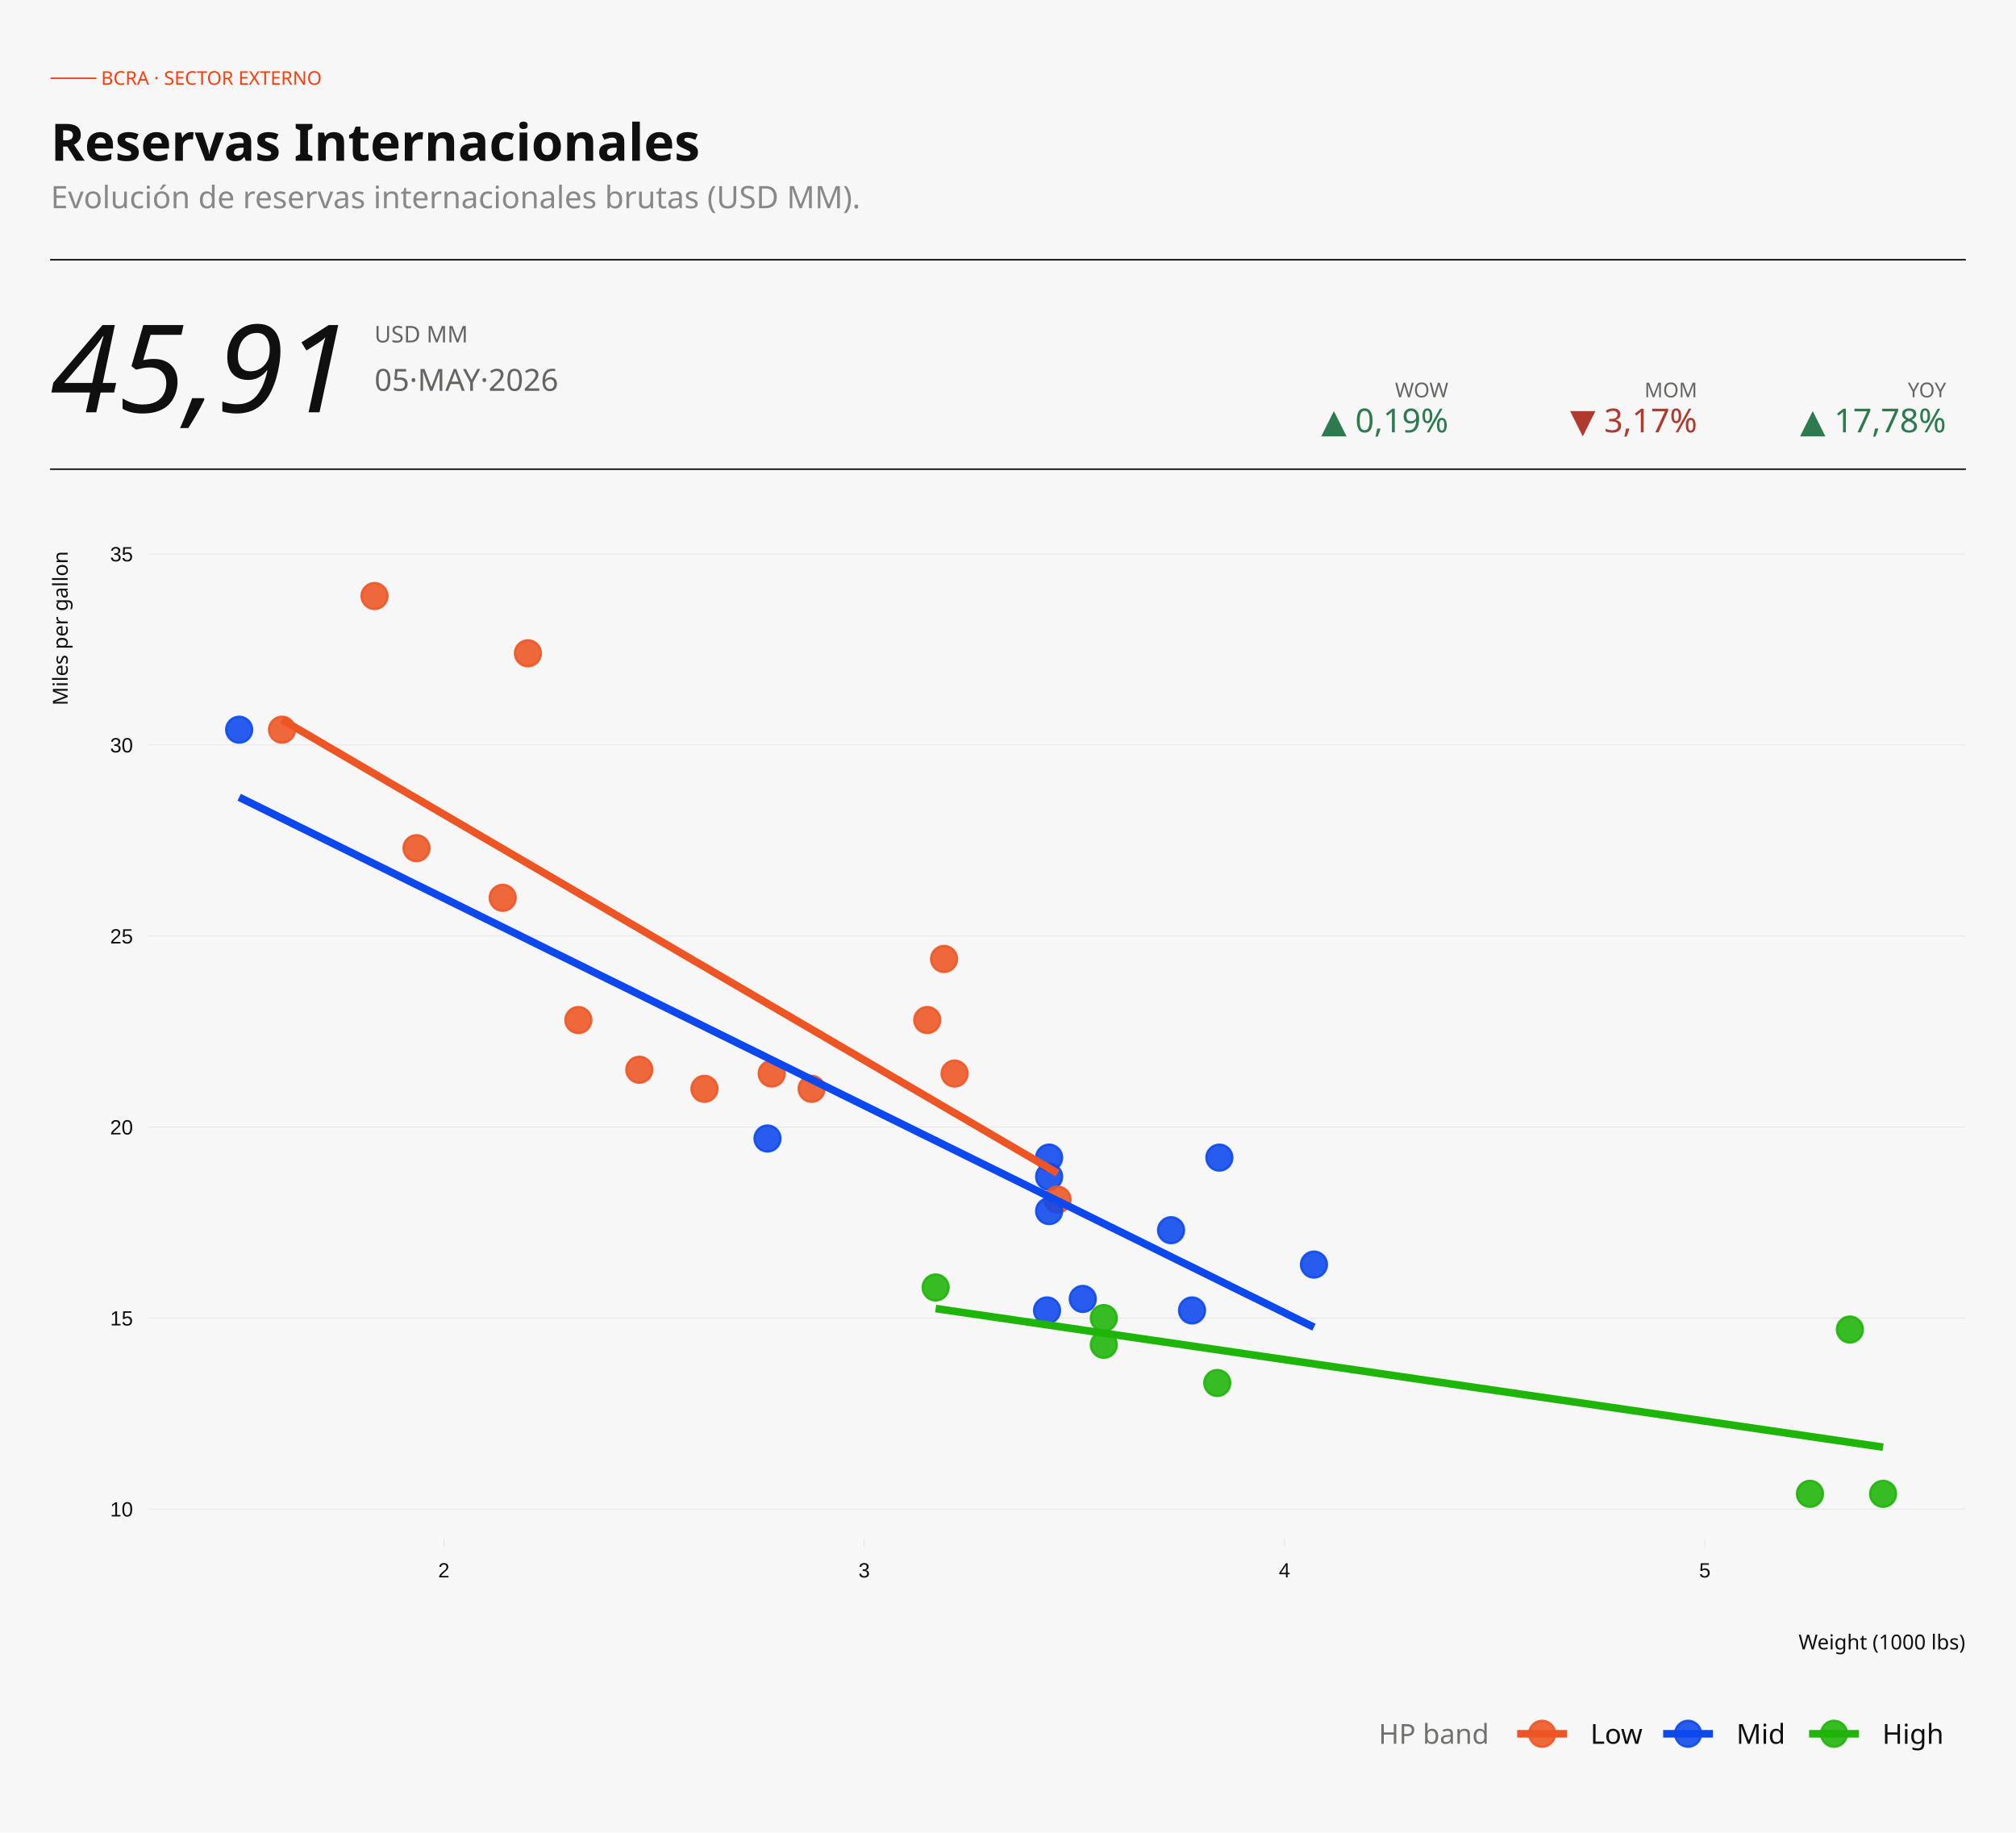
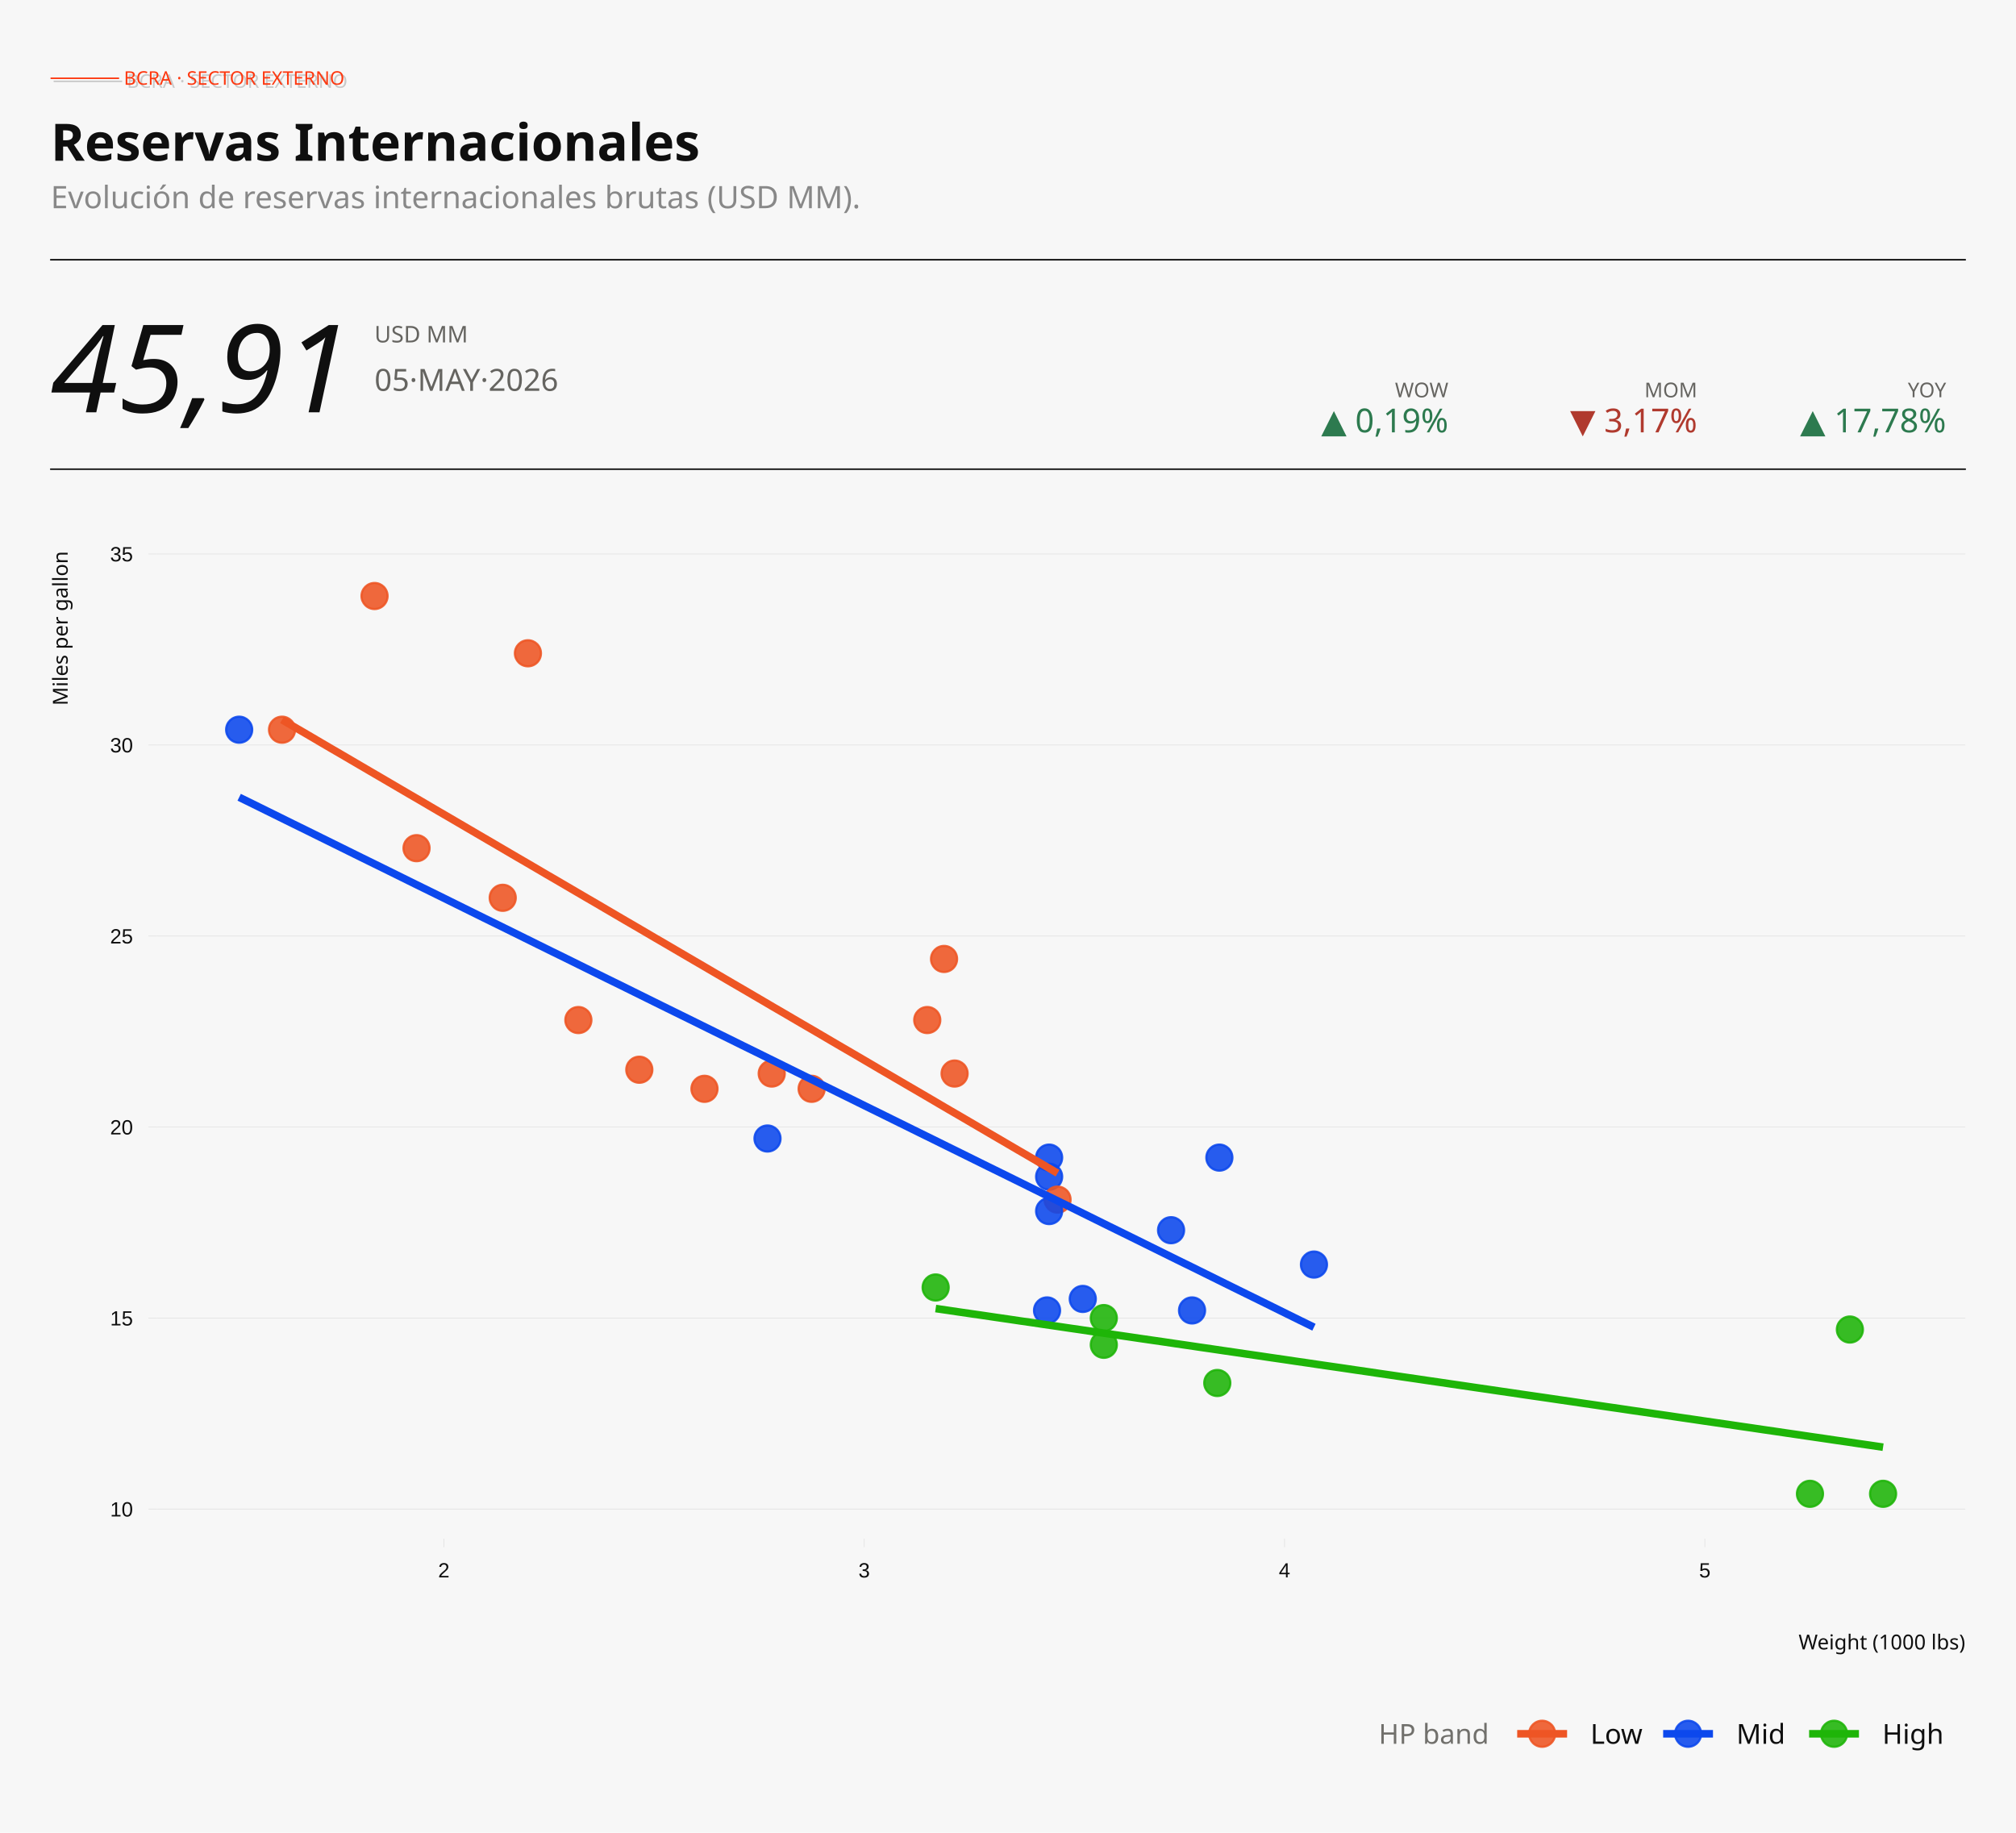
<svg xmlns="http://www.w3.org/2000/svg" width="396.00pt" height="360.00pt" viewBox="0 0 396.00 360.00">
  <g class="svglite">
    <defs>
      <style type="text/css">
    .svglite line, .svglite polyline, .svglite polygon, .svglite path, .svglite rect, .svglite circle {
      fill: none;
      stroke: #000000;
      stroke-linecap: round;
      stroke-linejoin: round;
      stroke-miterlimit: 10.00;
    }
    .svglite text {
      white-space: pre;
    }
    .svglite g.glyphgroup path {
      fill: inherit;
      stroke: none;
    }
  </style>
    </defs>
    <rect width="100%" height="100%" style="stroke: none; fill: none;" />
    <defs>
      <clipPath id="cpMC4wMHwzOTYuMDB8MC4wMHwzNjAuMDA=">
        <rect x="0.00" y="0.00" width="396.00" height="360.00" />
      </clipPath>
    </defs>
    <g clip-path="url(#cpMC4wMHwzOTYuMDB8MC4wMHwzNjAuMDA=)">
      <rect x="-0" y="0.00" width="396.00" height="360.00" style="stroke-width: 0.65; stroke: none; fill: #F7F7F7;" />
    </g>
    <defs>
      <clipPath id="cpMzAuODN8Mzg2LjA0fDEwOC4yNXwzMDIuMjM=">
        <rect x="30.83" y="108.25" width="355.20" height="193.98" />
      </clipPath>
    </defs>
    <g clip-path="url(#cpMzAuODN8Mzg2LjA0fDEwOC4yNXwzMDIuMjM=)">
      <rect x="30.83" y="108.25" width="355.20" height="193.98" style="stroke-width: 0.65; stroke: none; fill: #F7F7F7;" />
      <polyline points="30.83,296.42 386.04,296.42 " style="stroke-width: 0.15; stroke: #E4E4E4; stroke-linecap: butt;" />
      <polyline points="30.83,258.90 386.04,258.90 " style="stroke-width: 0.15; stroke: #E4E4E4; stroke-linecap: butt;" />
      <polyline points="30.83,221.38 386.04,221.38 " style="stroke-width: 0.15; stroke: #E4E4E4; stroke-linecap: butt;" />
      <polyline points="30.83,183.85 386.04,183.85 " style="stroke-width: 0.15; stroke: #E4E4E4; stroke-linecap: butt;" />
      <polyline points="30.83,146.33 386.04,146.33 " style="stroke-width: 0.15; stroke: #E4E4E4; stroke-linecap: butt;" />
      <polyline points="30.83,108.81 386.04,108.81 " style="stroke-width: 0.15; stroke: #E4E4E4; stroke-linecap: butt;" />
      <circle cx="138.38" cy="213.87" r="2.56" style="stroke-width: 0.43; stroke: #EE5524; stroke-opacity: 0.88; fill: #EE5524; fill-opacity: 0.88;" />
      <circle cx="159.43" cy="213.87" r="2.56" style="stroke-width: 0.43; stroke: #EE5524; stroke-opacity: 0.88; fill: #EE5524; fill-opacity: 0.88;" />
      <circle cx="113.61" cy="200.36" r="2.56" style="stroke-width: 0.43; stroke: #EE5524; stroke-opacity: 0.88; fill: #EE5524; fill-opacity: 0.88;" />
      <circle cx="187.51" cy="210.87" r="2.56" style="stroke-width: 0.43; stroke: #EE5524; stroke-opacity: 0.88; fill: #EE5524; fill-opacity: 0.88;" />
      <circle cx="206.08" cy="231.13" r="2.56" style="stroke-width: 0.43; stroke: #0C48ED; stroke-opacity: 0.88; fill: #0C48ED; fill-opacity: 0.88;" />
      <circle cx="207.73" cy="235.63" r="2.56" style="stroke-width: 0.43; stroke: #EE5524; stroke-opacity: 0.88; fill: #EE5524; fill-opacity: 0.88;" />
      <circle cx="216.82" cy="264.15" r="2.56" style="stroke-width: 0.43; stroke: #1EB508; stroke-opacity: 0.88; fill: #1EB508; fill-opacity: 0.88;" />
      <circle cx="185.44" cy="188.36" r="2.56" style="stroke-width: 0.43; stroke: #EE5524; stroke-opacity: 0.88; fill: #EE5524; fill-opacity: 0.88;" />
      <circle cx="182.14" cy="200.36" r="2.56" style="stroke-width: 0.43; stroke: #EE5524; stroke-opacity: 0.88; fill: #EE5524; fill-opacity: 0.88;" />
      <circle cx="206.08" cy="227.38" r="2.56" style="stroke-width: 0.43; stroke: #0C48ED; stroke-opacity: 0.88; fill: #0C48ED; fill-opacity: 0.88;" />
      <circle cx="206.08" cy="237.88" r="2.56" style="stroke-width: 0.43; stroke: #0C48ED; stroke-opacity: 0.88; fill: #0C48ED; fill-opacity: 0.88;" />
      <circle cx="258.10" cy="248.39" r="2.56" style="stroke-width: 0.43; stroke: #0C48ED; stroke-opacity: 0.88; fill: #0C48ED; fill-opacity: 0.88;" />
      <circle cx="230.03" cy="241.64" r="2.56" style="stroke-width: 0.43; stroke: #0C48ED; stroke-opacity: 0.88; fill: #0C48ED; fill-opacity: 0.88;" />
      <circle cx="234.15" cy="257.40" r="2.56" style="stroke-width: 0.43; stroke: #0C48ED; stroke-opacity: 0.88; fill: #0C48ED; fill-opacity: 0.88;" />
      <circle cx="355.53" cy="293.42" r="2.56" style="stroke-width: 0.43; stroke: #1EB508; stroke-opacity: 0.88; fill: #1EB508; fill-opacity: 0.88;" />
      <circle cx="369.89" cy="293.42" r="2.56" style="stroke-width: 0.43; stroke: #1EB508; stroke-opacity: 0.88; fill: #1EB508; fill-opacity: 0.88;" />
      <circle cx="363.37" cy="261.15" r="2.56" style="stroke-width: 0.43; stroke: #1EB508; stroke-opacity: 0.88; fill: #1EB508; fill-opacity: 0.88;" />
      <circle cx="103.70" cy="128.32" r="2.56" style="stroke-width: 0.43; stroke: #EE5524; stroke-opacity: 0.88; fill: #EE5524; fill-opacity: 0.88;" />
      <circle cx="55.40" cy="143.33" r="2.56" style="stroke-width: 0.43; stroke: #EE5524; stroke-opacity: 0.88; fill: #EE5524; fill-opacity: 0.88;" />
      <circle cx="73.57" cy="117.07" r="2.56" style="stroke-width: 0.43; stroke: #EE5524; stroke-opacity: 0.88; fill: #EE5524; fill-opacity: 0.88;" />
      <circle cx="125.58" cy="210.12" r="2.56" style="stroke-width: 0.43; stroke: #EE5524; stroke-opacity: 0.88; fill: #EE5524; fill-opacity: 0.88;" />
      <circle cx="212.69" cy="255.14" r="2.56" style="stroke-width: 0.43; stroke: #0C48ED; stroke-opacity: 0.88; fill: #0C48ED; fill-opacity: 0.88;" />
      <circle cx="205.67" cy="257.40" r="2.56" style="stroke-width: 0.43; stroke: #0C48ED; stroke-opacity: 0.88; fill: #0C48ED; fill-opacity: 0.88;" />
      <circle cx="239.11" cy="271.65" r="2.56" style="stroke-width: 0.43; stroke: #1EB508; stroke-opacity: 0.88; fill: #1EB508; fill-opacity: 0.88;" />
      <circle cx="239.52" cy="227.38" r="2.56" style="stroke-width: 0.43; stroke: #0C48ED; stroke-opacity: 0.88; fill: #0C48ED; fill-opacity: 0.88;" />
      <circle cx="81.82" cy="166.60" r="2.56" style="stroke-width: 0.43; stroke: #EE5524; stroke-opacity: 0.88; fill: #EE5524; fill-opacity: 0.88;" />
      <circle cx="98.75" cy="176.35" r="2.56" style="stroke-width: 0.43; stroke: #EE5524; stroke-opacity: 0.88; fill: #EE5524; fill-opacity: 0.88;" />
      <circle cx="46.98" cy="143.33" r="2.56" style="stroke-width: 0.43; stroke: #0C48ED; stroke-opacity: 0.88; fill: #0C48ED; fill-opacity: 0.88;" />
      <circle cx="183.79" cy="252.89" r="2.56" style="stroke-width: 0.43; stroke: #1EB508; stroke-opacity: 0.88; fill: #1EB508; fill-opacity: 0.88;" />
      <circle cx="150.76" cy="223.63" r="2.56" style="stroke-width: 0.43; stroke: #0C48ED; stroke-opacity: 0.88; fill: #0C48ED; fill-opacity: 0.88;" />
      <circle cx="216.82" cy="258.90" r="2.56" style="stroke-width: 0.43; stroke: #1EB508; stroke-opacity: 0.88; fill: #1EB508; fill-opacity: 0.88;" />
      <circle cx="151.59" cy="210.87" r="2.56" style="stroke-width: 0.43; stroke: #EE5524; stroke-opacity: 0.88; fill: #EE5524; fill-opacity: 0.88;" />
      <polyline points="55.40,141.38 57.33,142.51 59.26,143.63 61.19,144.76 63.11,145.89 65.04,147.02 66.97,148.14 68.90,149.27 70.83,150.40 72.76,151.53 74.68,152.65 76.61,153.78 78.54,154.91 80.47,156.04 82.40,157.16 84.32,158.29 86.25,159.42 88.18,160.54 90.11,161.67 92.04,162.80 93.97,163.93 95.89,165.05 97.82,166.18 99.75,167.31 101.68,168.44 103.61,169.56 105.54,170.69 107.46,171.82 109.39,172.94 111.32,174.07 113.25,175.20 115.18,176.33 117.11,177.45 119.03,178.58 120.96,179.71 122.89,180.84 124.82,181.96 126.75,183.09 128.67,184.22 130.60,185.34 132.53,186.47 134.46,187.60 136.39,188.73 138.32,189.85 140.24,190.98 142.17,192.11 144.10,193.24 146.03,194.36 147.96,195.49 149.89,196.62 151.81,197.75 153.74,198.87 155.67,200.00 157.60,201.13 159.53,202.25 161.46,203.38 163.38,204.51 165.31,205.64 167.24,206.76 169.17,207.89 171.10,209.02 173.02,210.15 174.95,211.27 176.88,212.40 178.81,213.53 180.74,214.65 182.67,215.78 184.59,216.91 186.52,218.04 188.45,219.16 190.38,220.29 192.31,221.42 194.24,222.55 196.16,223.67 198.09,224.80 200.02,225.93 201.95,227.05 203.88,228.18 205.81,229.31 207.73,230.44 " style="stroke-width: 1.49; stroke: #EE5524; stroke-linecap: butt;" />
      <polyline points="46.98,156.60 49.65,157.91 52.32,159.23 55.00,160.55 57.67,161.87 60.34,163.18 63.01,164.50 65.69,165.82 68.36,167.14 71.03,168.46 73.70,169.77 76.38,171.09 79.05,172.41 81.72,173.73 84.39,175.04 87.07,176.36 89.74,177.68 92.41,179.00 95.08,180.32 97.75,181.63 100.43,182.95 103.10,184.27 105.77,185.59 108.44,186.91 111.12,188.22 113.79,189.54 116.46,190.86 119.13,192.18 121.81,193.49 124.48,194.81 127.15,196.13 129.82,197.45 132.50,198.77 135.17,200.08 137.84,201.40 140.51,202.72 143.19,204.04 145.86,205.36 148.53,206.67 151.20,207.99 153.88,209.31 156.55,210.63 159.22,211.94 161.89,213.26 164.56,214.58 167.24,215.90 169.91,217.22 172.58,218.53 175.25,219.85 177.93,221.17 180.60,222.49 183.27,223.80 185.94,225.12 188.62,226.44 191.29,227.76 193.96,229.08 196.63,230.39 199.31,231.71 201.98,233.03 204.65,234.35 207.32,235.67 210.00,236.98 212.67,238.30 215.34,239.62 218.01,240.94 220.68,242.25 223.36,243.57 226.03,244.89 228.70,246.21 231.37,247.53 234.05,248.84 236.72,250.16 239.39,251.48 242.06,252.80 244.74,254.12 247.41,255.43 250.08,256.75 252.75,258.07 255.43,259.39 258.10,260.70 " style="stroke-width: 1.49; stroke: #0C48ED; stroke-linecap: butt;" />
      <polyline points="183.79,257.03 186.15,257.37 188.50,257.72 190.86,258.06 193.21,258.40 195.57,258.75 197.92,259.09 200.28,259.44 202.64,259.78 204.99,260.13 207.35,260.47 209.70,260.82 212.06,261.16 214.41,261.51 216.77,261.85 219.13,262.20 221.48,262.54 223.84,262.89 226.19,263.23 228.55,263.57 230.90,263.92 233.26,264.26 235.62,264.61 237.97,264.95 240.33,265.30 242.68,265.64 245.04,265.99 247.39,266.33 249.75,266.68 252.11,267.02 254.46,267.37 256.82,267.71 259.17,268.06 261.53,268.40 263.88,268.74 266.24,269.09 268.60,269.43 270.95,269.78 273.31,270.12 275.66,270.47 278.02,270.81 280.37,271.16 282.73,271.50 285.09,271.85 287.44,272.19 289.80,272.54 292.15,272.88 294.51,273.23 296.86,273.57 299.22,273.92 301.58,274.26 303.93,274.60 306.29,274.95 308.64,275.29 311.00,275.64 313.35,275.98 315.71,276.33 318.07,276.67 320.42,277.02 322.78,277.36 325.13,277.71 327.49,278.05 329.84,278.40 332.20,278.74 334.56,279.09 336.91,279.43 339.27,279.77 341.62,280.12 343.98,280.46 346.33,280.81 348.69,281.15 351.05,281.50 353.40,281.84 355.76,282.19 358.11,282.53 360.47,282.88 362.82,283.22 365.18,283.57 367.54,283.91 369.89,284.26 " style="stroke-width: 1.49; stroke: #1EB508; stroke-linecap: butt;" />
    </g>
    <g clip-path="url(#cpMC4wMHwzOTYuMDB8MC4wMHwzNjAuMDA=)">
      <text x="26.13" y="297.87" text-anchor="end" style="font-size: 4.05px;fill: #0F0F0F; font-family: &quot;Arial&quot;;" textLength="4.50px" lengthAdjust="spacingAndGlyphs">10</text>
      <text x="26.13" y="260.35" text-anchor="end" style="font-size: 4.05px;fill: #0F0F0F; font-family: &quot;Arial&quot;;" textLength="4.50px" lengthAdjust="spacingAndGlyphs">15</text>
      <text x="26.13" y="222.83" text-anchor="end" style="font-size: 4.05px;fill: #0F0F0F; font-family: &quot;Arial&quot;;" textLength="4.50px" lengthAdjust="spacingAndGlyphs">20</text>
      <text x="26.13" y="185.31" text-anchor="end" style="font-size: 4.05px;fill: #0F0F0F; font-family: &quot;Arial&quot;;" textLength="4.50px" lengthAdjust="spacingAndGlyphs">25</text>
      <text x="26.13" y="147.78" text-anchor="end" style="font-size: 4.05px;fill: #0F0F0F; font-family: &quot;Arial&quot;;" textLength="4.50px" lengthAdjust="spacingAndGlyphs">30</text>
      <text x="26.13" y="110.26" text-anchor="end" style="font-size: 4.05px;fill: #0F0F0F; font-family: &quot;Arial&quot;;" textLength="4.50px" lengthAdjust="spacingAndGlyphs">35</text>
      <polyline points="29.15,296.42 30.83,296.42 " style="stroke-width: 0.15; stroke: #E4E4E4; stroke-linecap: butt;" />
      <polyline points="29.15,258.90 30.83,258.90 " style="stroke-width: 0.15; stroke: #E4E4E4; stroke-linecap: butt;" />
      <polyline points="29.15,221.38 30.83,221.38 " style="stroke-width: 0.15; stroke: #E4E4E4; stroke-linecap: butt;" />
      <polyline points="29.15,183.85 30.83,183.85 " style="stroke-width: 0.15; stroke: #E4E4E4; stroke-linecap: butt;" />
      <polyline points="29.15,146.33 30.83,146.33 " style="stroke-width: 0.15; stroke: #E4E4E4; stroke-linecap: butt;" />
      <polyline points="29.15,108.81 30.83,108.81 " style="stroke-width: 0.15; stroke: #E4E4E4; stroke-linecap: butt;" />
      <polyline points="87.19,303.91 87.19,302.23 " style="stroke-width: 0.15; stroke: #E4E4E4; stroke-linecap: butt;" />
      <polyline points="169.75,303.91 169.75,302.23 " style="stroke-width: 0.15; stroke: #E4E4E4; stroke-linecap: butt;" />
      <polyline points="252.32,303.91 252.32,302.23 " style="stroke-width: 0.15; stroke: #E4E4E4; stroke-linecap: butt;" />
      <polyline points="334.88,303.91 334.88,302.23 " style="stroke-width: 0.15; stroke: #E4E4E4; stroke-linecap: butt;" />
      <text x="87.19" y="309.84" text-anchor="middle" style="font-size: 4.05px;fill: #0F0F0F; font-family: &quot;Arial&quot;;" textLength="2.25px" lengthAdjust="spacingAndGlyphs">2</text>
      <text x="169.75" y="309.84" text-anchor="middle" style="font-size: 4.05px;fill: #0F0F0F; font-family: &quot;Arial&quot;;" textLength="2.25px" lengthAdjust="spacingAndGlyphs">3</text>
      <text x="252.32" y="309.84" text-anchor="middle" style="font-size: 4.05px;fill: #0F0F0F; font-family: &quot;Arial&quot;;" textLength="2.25px" lengthAdjust="spacingAndGlyphs">4</text>
      <text x="334.88" y="309.84" text-anchor="middle" style="font-size: 4.05px;fill: #0F0F0F; font-family: &quot;Arial&quot;;" textLength="2.25px" lengthAdjust="spacingAndGlyphs">5</text>
      <text x="386.04" y="323.98" text-anchor="end" style="font-size: 4.05px; font-weight: 100;fill: #0F0F0F; font-family: &quot;JetBrains Mono&quot;;" textLength="41.17px" lengthAdjust="spacingAndGlyphs">Weight (1000 lbs)</text>
      <text transform="translate(13.29,108.25) rotate(-90)" text-anchor="end" style="font-size: 4.05px; font-weight: 100;fill: #0F0F0F; font-family: &quot;JetBrains Mono&quot;;" textLength="38.75px" lengthAdjust="spacingAndGlyphs">Miles per gallon</text>
      <rect x="267.43" y="331.07" width="118.60" height="18.96" style="stroke-width: 0.75; stroke: none;" />
      <rect x="267.43" y="331.07" width="118.60" height="18.96" style="stroke-width: 0.65; stroke: none; fill: #F7F7F7;" />
      <text x="270.80" y="342.52" style="font-size: 5.40px;fill: #71706C; font-family: &quot;JetBrains Mono&quot;;" textLength="22.64px" lengthAdjust="spacingAndGlyphs">HP band</text>
      <rect x="296.80" y="334.43" width="12.24" height="12.24" style="stroke-width: 0.65; stroke: none; fill: #F7F7F7;" />
      <circle cx="302.92" cy="340.55" r="2.56" style="stroke-width: 0.43; stroke: #EE5524; stroke-opacity: 0.88; fill: #EE5524; fill-opacity: 0.88;" />
      <line x1="298.02" y1="340.55" x2="307.82" y2="340.55" style="stroke-width: 1.49; stroke: #EE5524; stroke-linecap: butt;" />
      <rect x="325.47" y="334.43" width="12.24" height="12.24" style="stroke-width: 0.65; stroke: none; fill: #F7F7F7;" />
      <circle cx="331.59" cy="340.55" r="2.56" style="stroke-width: 0.43; stroke: #0C48ED; stroke-opacity: 0.88; fill: #0C48ED; fill-opacity: 0.88;" />
      <line x1="326.69" y1="340.55" x2="336.48" y2="340.55" style="stroke-width: 1.49; stroke: #0C48ED; stroke-linecap: butt;" />
      <rect x="354.14" y="334.43" width="12.24" height="12.24" style="stroke-width: 0.65; stroke: none; fill: #F7F7F7;" />
      <circle cx="360.26" cy="340.55" r="2.56" style="stroke-width: 0.43; stroke: #1EB508; stroke-opacity: 0.88; fill: #1EB508; fill-opacity: 0.88;" />
      <line x1="355.36" y1="340.55" x2="365.15" y2="340.55" style="stroke-width: 1.49; stroke: #1EB508; stroke-linecap: butt;" />
      <text x="312.40" y="342.52" style="font-size: 5.40px;fill: #0F0F0F; font-family: &quot;JetBrains Mono&quot;;" textLength="9.70px" lengthAdjust="spacingAndGlyphs">Low</text>
      <text x="341.07" y="342.52" style="font-size: 5.40px;fill: #0F0F0F; font-family: &quot;JetBrains Mono&quot;;" textLength="9.70px" lengthAdjust="spacingAndGlyphs">Mid</text>
      <text x="369.74" y="342.52" style="font-size: 5.40px;fill: #0F0F0F; font-family: &quot;JetBrains Mono&quot;;" textLength="12.94px" lengthAdjust="spacingAndGlyphs">High</text>
      <text x="9.96" y="40.90" style="font-size: 6.08px;fill: #888888; font-family: &quot;Satoshi&quot;;" textLength="147.56px" lengthAdjust="spacingAndGlyphs">Evolución de reservas internacionales brutas (USD MM).</text>
      <polyline points="9.96,51.02 386.04,51.02 " style="stroke-width: 0.30; stroke: #0F0F0F;" />
      <polyline points="9.96,92.16 386.04,92.16 " style="stroke-width: 0.30; stroke: #0F0F0F;" />
      <text x="9.96" y="80.99" style="font-size: 24.00px; font-style: italic;fill: #0F0F0F; font-family: &quot;Fraunces 9pt&quot;;" textLength="57.61px" lengthAdjust="spacingAndGlyphs">45,91</text>
      <text x="73.55" y="67.26" style="font-size: 4.50px;fill: #656460; font-family: &quot;JetBrains Mono&quot;;" textLength="16.22px" lengthAdjust="spacingAndGlyphs">USD MM</text>
      <text x="73.55" y="76.77" style="font-size: 6.00px;fill: #656460; font-family: &quot;JetBrains Mono&quot;;" textLength="39.53px" lengthAdjust="spacingAndGlyphs">05·MAY·2026</text>
      <text x="284.50" y="78.03" text-anchor="end" style="font-size: 4.00px;fill: #656460; font-family: &quot;JetBrains Mono&quot;;" textLength="7.22px" lengthAdjust="spacingAndGlyphs">WOW</text>
      <text x="284.50" y="84.92" text-anchor="end" style="font-size: 6.50px;fill: #2D7A4F; font-family: &quot;JetBrains Mono&quot;;" textLength="27.34px" lengthAdjust="spacingAndGlyphs">▲ 0,19%</text>
      <text x="333.39" y="78.03" text-anchor="end" style="font-size: 4.00px;fill: #656460; font-family: &quot;JetBrains Mono&quot;;" textLength="7.22px" lengthAdjust="spacingAndGlyphs">MOM</text>
      <text x="333.39" y="84.92" text-anchor="end" style="font-size: 6.50px;fill: #B03A2E; font-family: &quot;JetBrains Mono&quot;;" textLength="27.34px" lengthAdjust="spacingAndGlyphs">▼ 3,17%</text>
      <text x="382.28" y="78.03" text-anchor="end" style="font-size: 4.00px;fill: #656460; font-family: &quot;JetBrains Mono&quot;;" textLength="7.22px" lengthAdjust="spacingAndGlyphs">YOY</text>
      <text x="382.28" y="84.92" text-anchor="end" style="font-size: 6.50px;fill: #2D7A4F; font-family: &quot;JetBrains Mono&quot;;" textLength="31.25px" lengthAdjust="spacingAndGlyphs">▲ 17,78%</text>
      <text x="9.96" y="31.57" style="font-size: 10.12px; font-weight: 600;fill: #0F0F0F; font-family: &quot;Archivo&quot;;" textLength="118.38px" lengthAdjust="spacingAndGlyphs">Reservas Internacionales</text>
-       <text x="9.96" y="16.65" style="font-size: 3.71px;fill: #FB3D0E; font-family: &quot;JetBrains Mono&quot;;" textLength="57.69px" lengthAdjust="spacingAndGlyphs">──── BCRA · SECTOR EXTERNO</text>
+       <text x="10.56" y="17.25" style="font-size: 3.71px;fill: #0F0F0F; fill-opacity: 0.20; font-family: &quot;JetBrains Mono&quot;;" textLength="62.12px" lengthAdjust="spacingAndGlyphs">────── BCRA · SECTOR EXTERNO</text>
+       <text x="9.96" y="16.65" style="font-size: 3.71px;fill: #FD3810; font-family: &quot;JetBrains Mono&quot;;" textLength="62.12px" lengthAdjust="spacingAndGlyphs">────── BCRA · SECTOR EXTERNO</text>
    </g>
  </g>
</svg>
